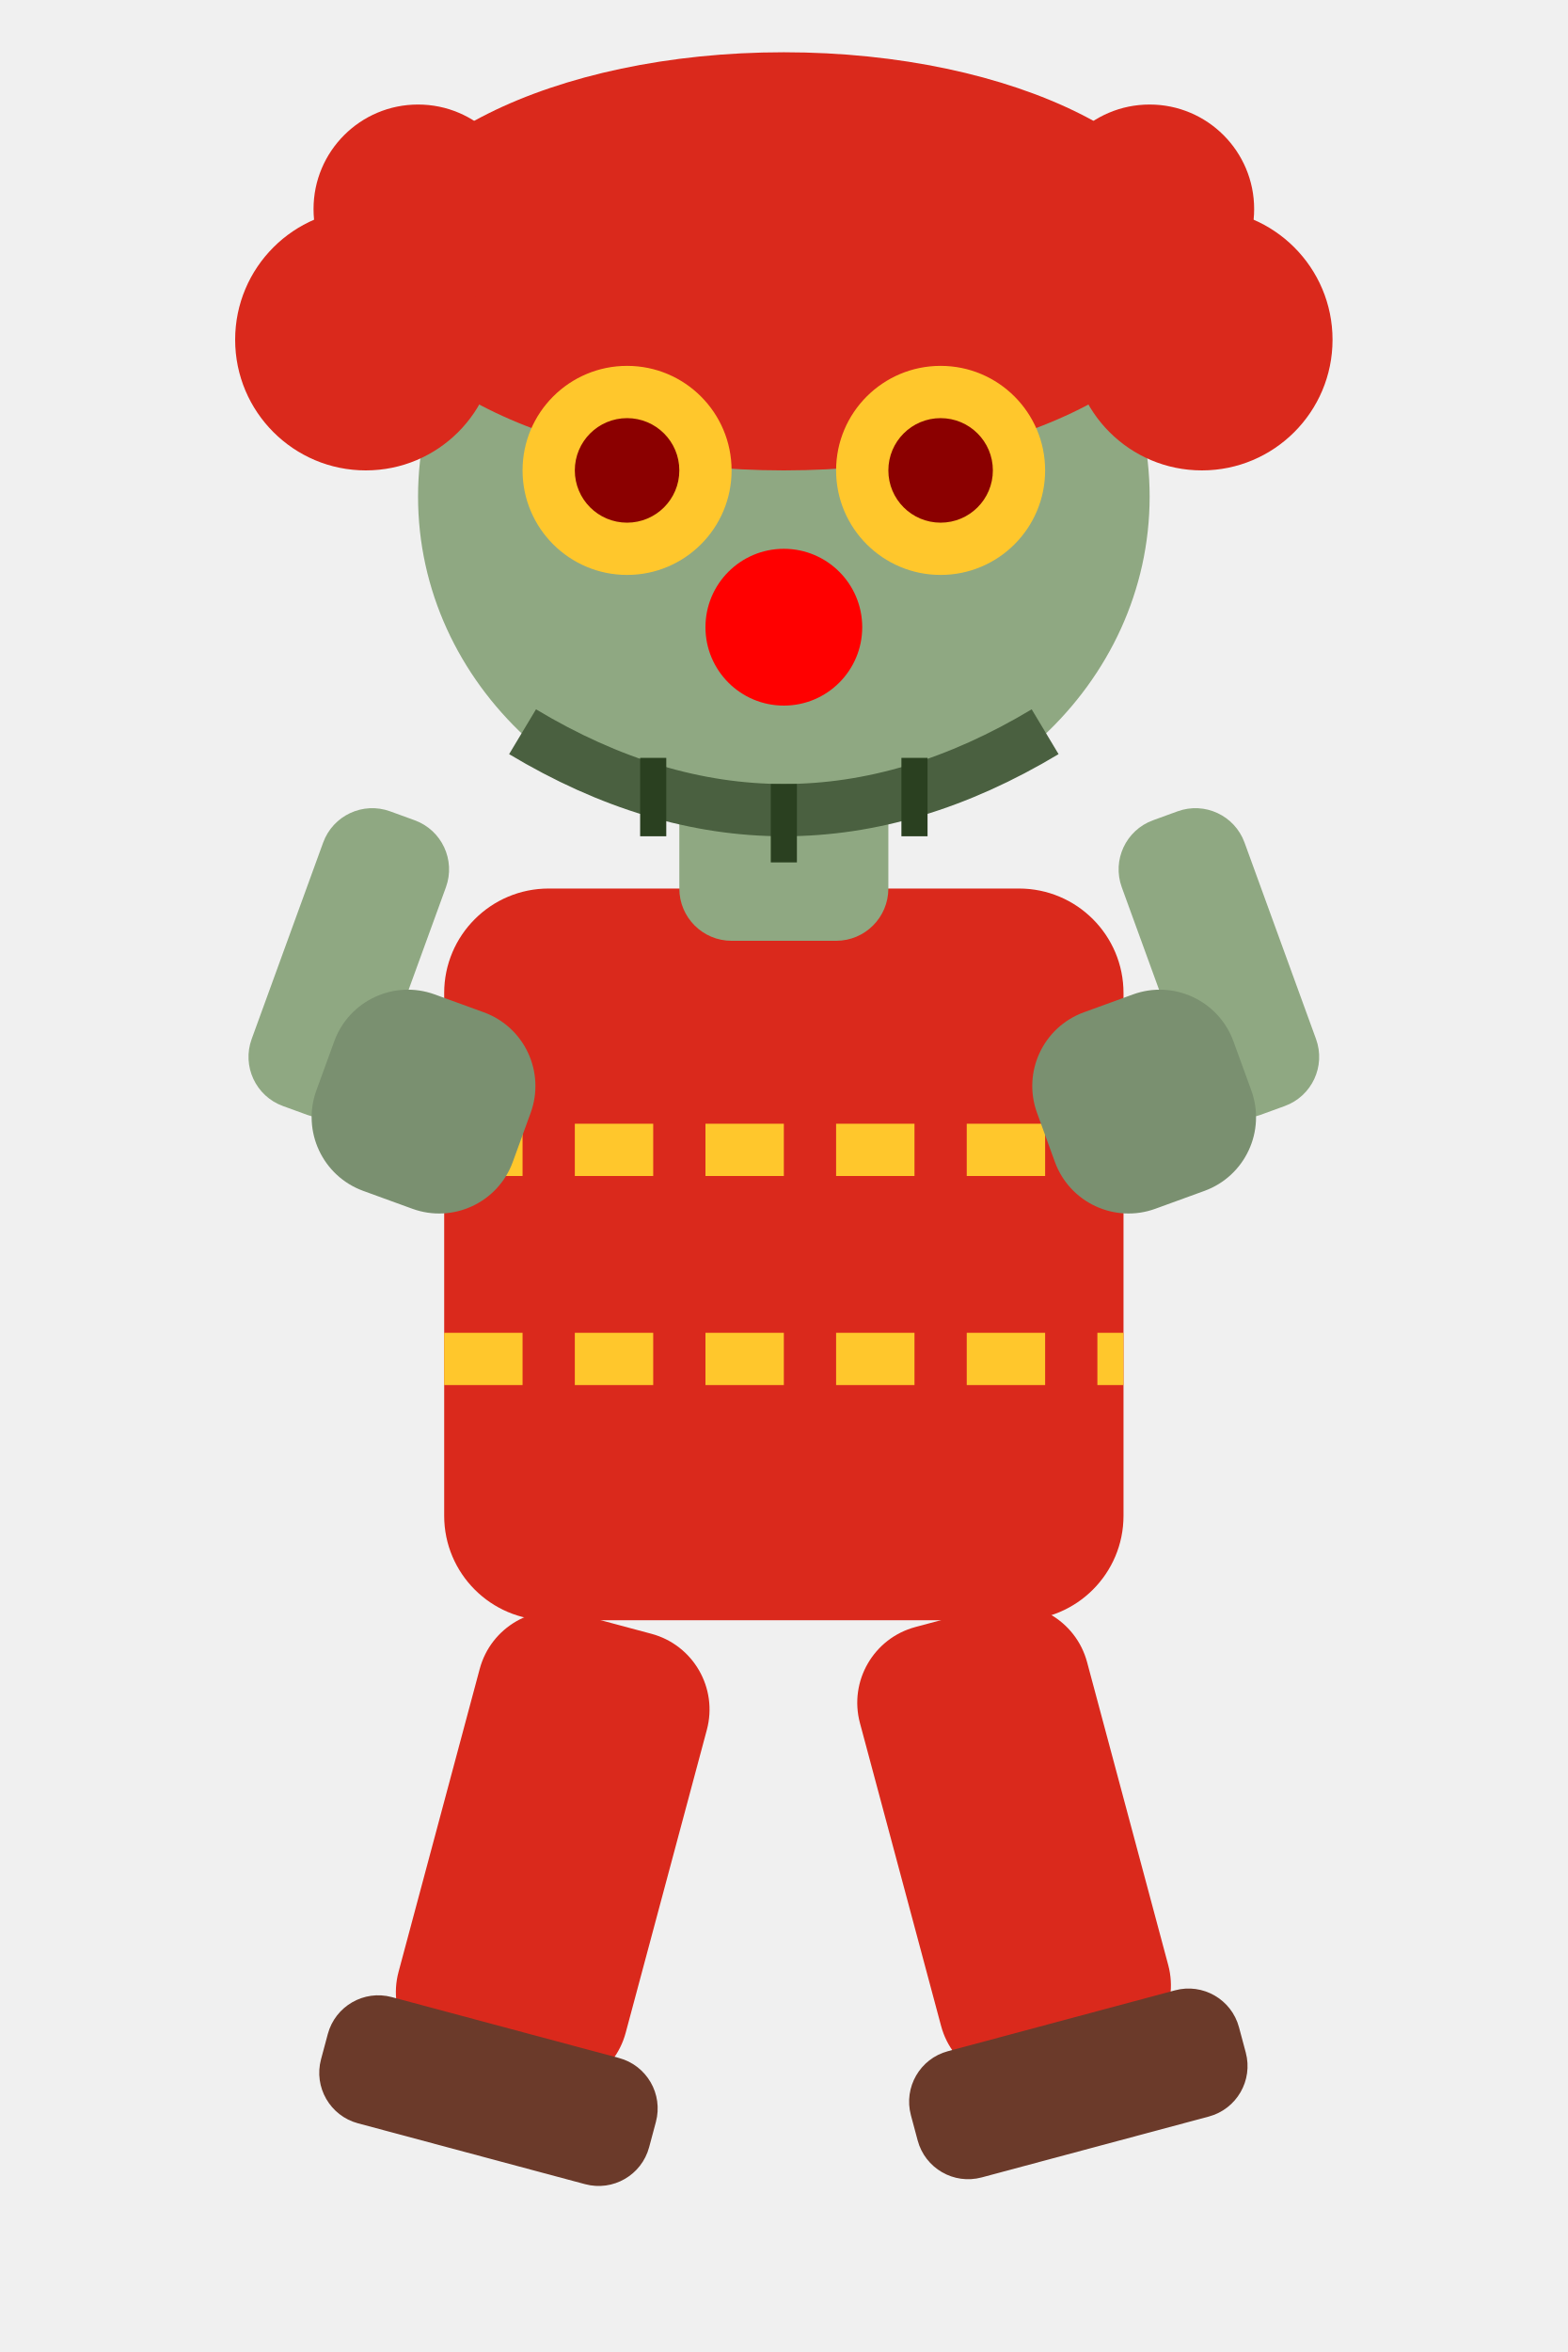
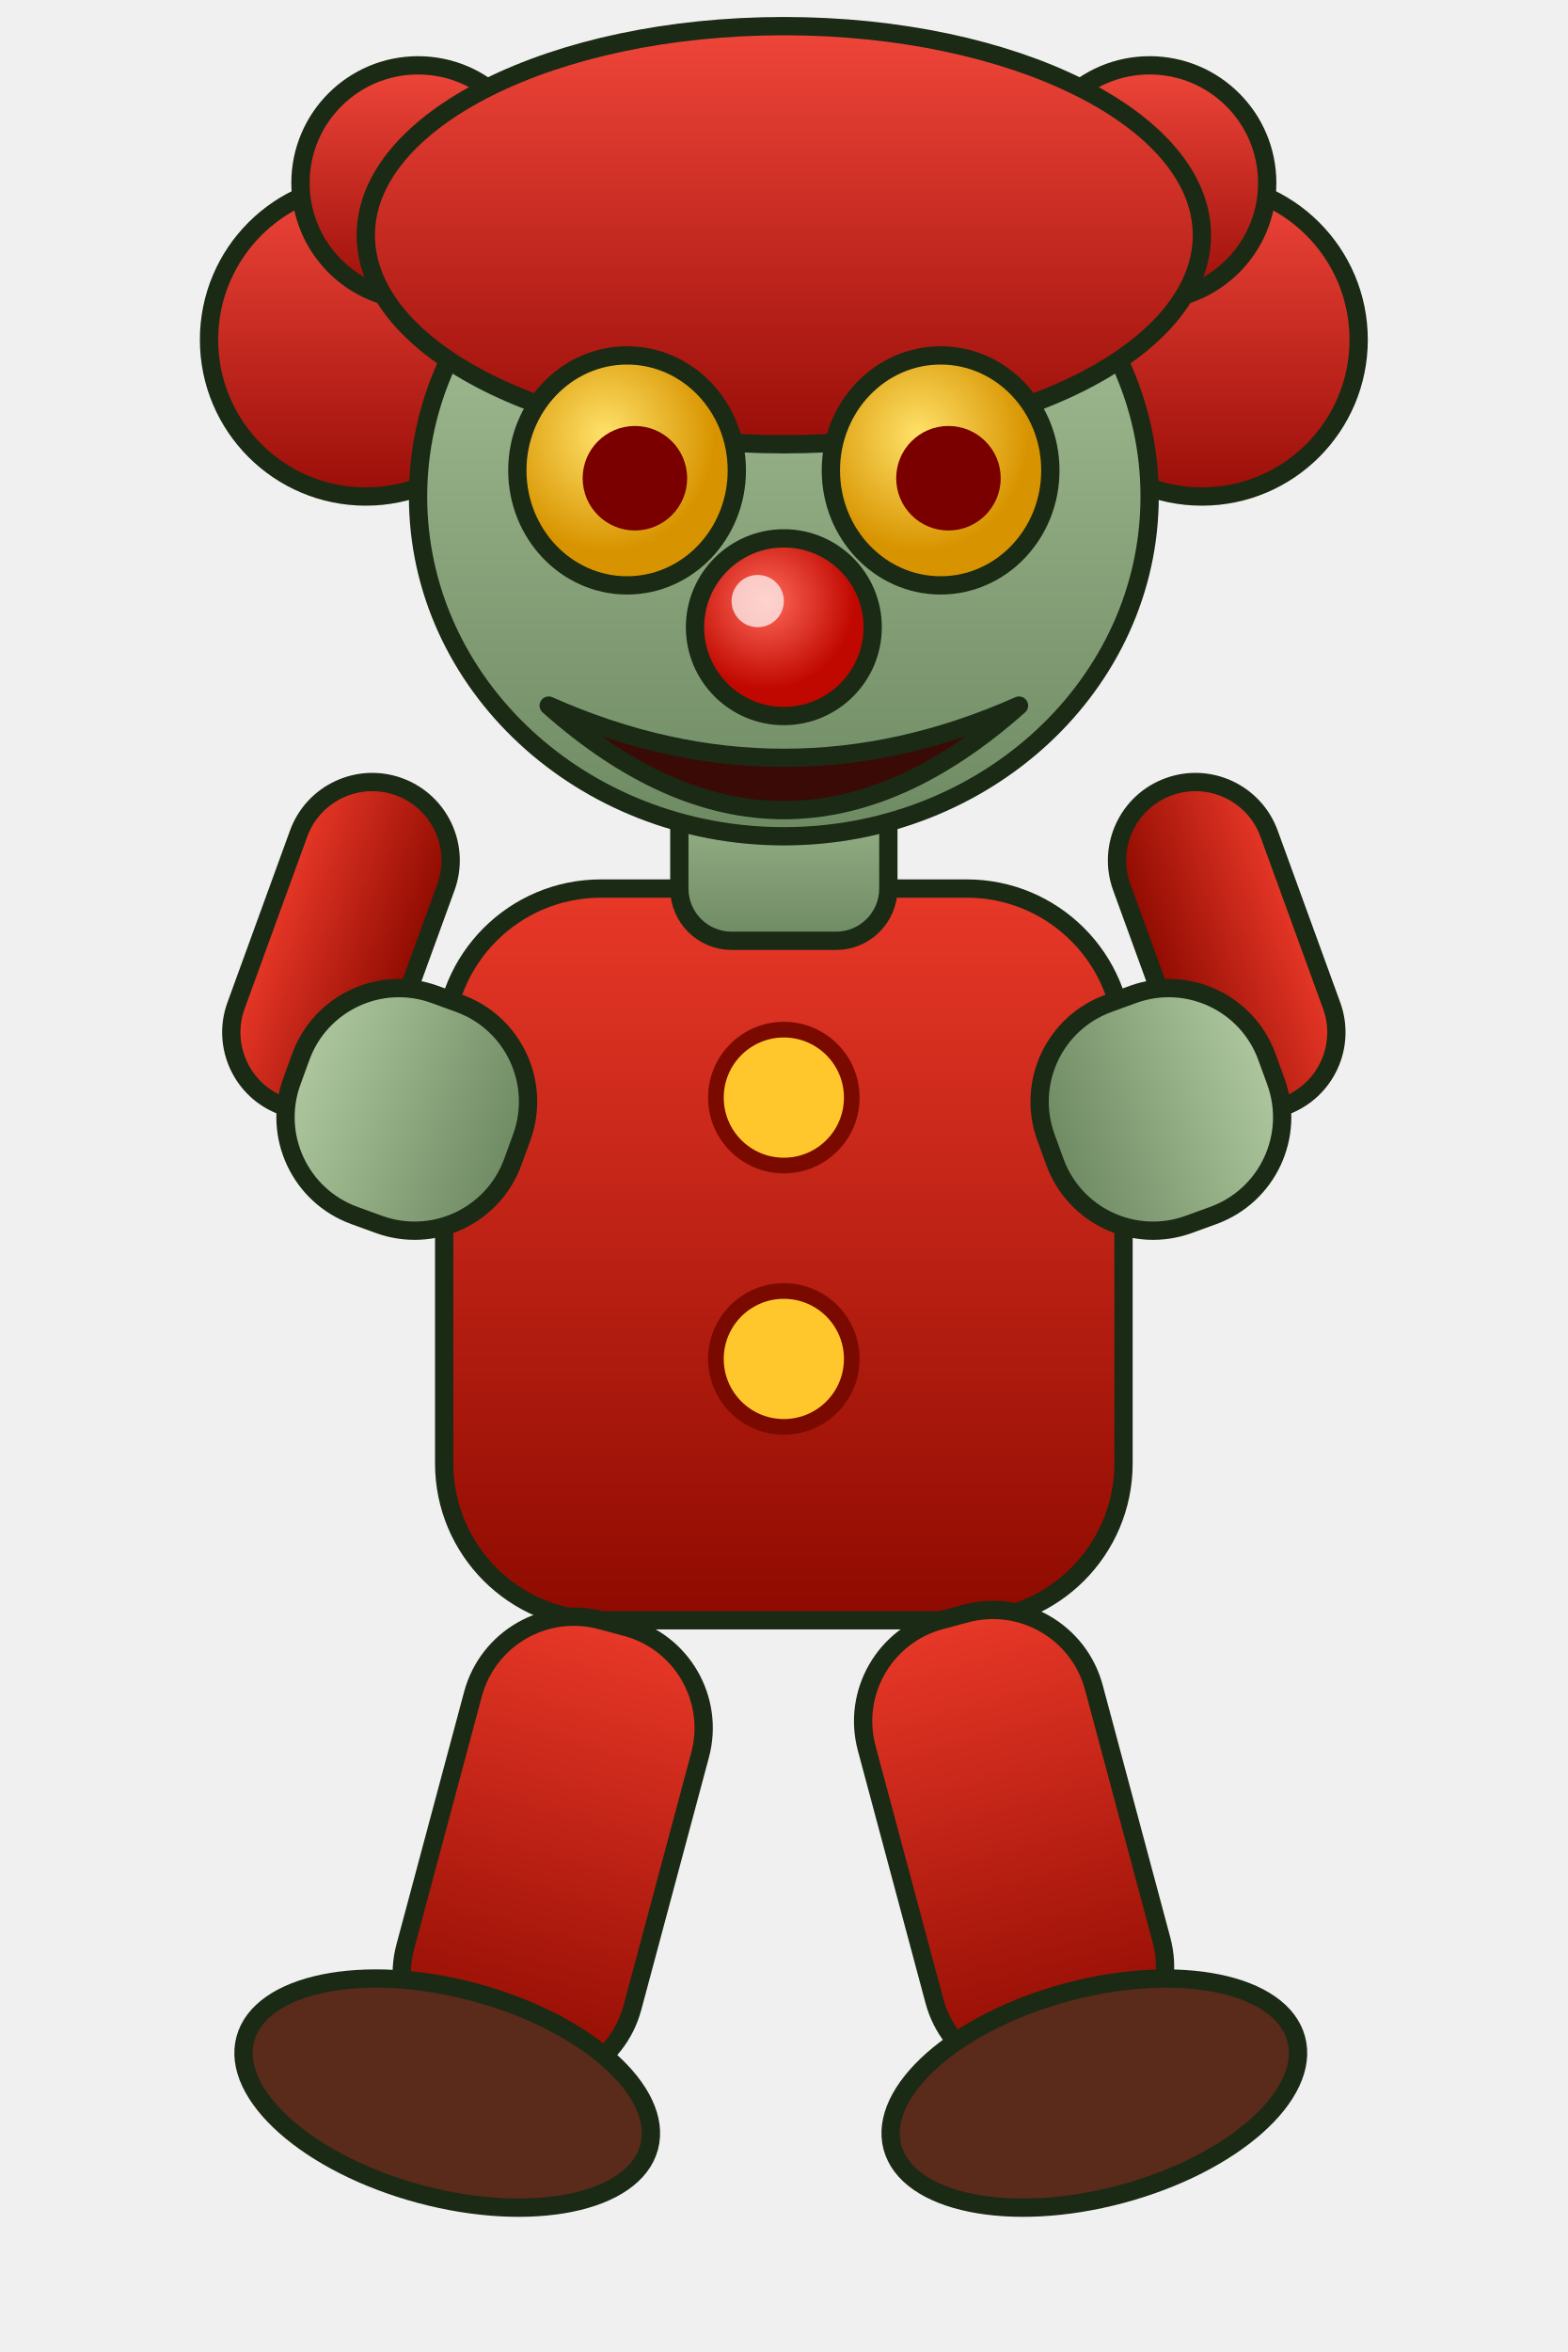
<svg xmlns="http://www.w3.org/2000/svg" width="60" height="90" viewBox="0 0 60 90">
-   <rect x="17" y="34" width="26" height="28" rx="4" fill="#DA291C" />
-   <line x1="17" y1="44" x2="43" y2="44" stroke="#FFC72C" stroke-width="2" stroke-dasharray="3,2" />
-   <line x1="17" y1="52" x2="43" y2="52" stroke="#FFC72C" stroke-width="2" stroke-dasharray="3,2" />
-   <rect x="26" y="28" width="8" height="8" rx="2" fill="#8FA882" />
-   <ellipse cx="30" cy="19" rx="14" ry="13" fill="#8FA882" />
-   <ellipse cx="30" cy="10" rx="16" ry="8" fill="#DA291C" />
-   <circle cx="14" cy="13" r="5" fill="#DA291C" />
-   <circle cx="46" cy="13" r="5" fill="#DA291C" />
-   <circle cx="16" cy="8" r="4" fill="#DA291C" />
-   <circle cx="44" cy="8" r="4" fill="#DA291C" />
-   <ellipse cx="24" cy="18" rx="4" ry="4" fill="#FFC72C" />
-   <ellipse cx="36" cy="18" rx="4" ry="4" fill="#FFC72C" />
-   <circle cx="24" cy="18" r="2" fill="#8B0000" />
-   <circle cx="36" cy="18" r="2" fill="#8B0000" />
-   <circle cx="30" cy="24" r="3" fill="#FF0000" />
-   <path d="M20 28 Q30 34 40 28" stroke="#4A6040" stroke-width="2" fill="none" />
-   <line x1="25" y1="29" x2="25" y2="32" stroke="#2A4020" stroke-width="1" />
-   <line x1="30" y1="30" x2="30" y2="33" stroke="#2A4020" stroke-width="1" />
-   <line x1="35" y1="29" x2="35" y2="32" stroke="#2A4020" stroke-width="1" />
-   <g transform="rotate(-70,11,36)">
-     <rect x="5" y="36" width="12" height="5" rx="2" fill="#8FA882" />
-     <rect x="3" y="39" width="8" height="8" rx="3" fill="#7A9070" />
-   </g>
-   <g transform="rotate(70,49,36)">
-     <rect x="43" y="36" width="12" height="5" rx="2" fill="#8FA882" />
-     <rect x="49" y="39" width="8" height="8" rx="3" fill="#7A9070" />
-   </g>
-   <g transform="rotate(15,23,62)">
-     <rect x="19" y="62" width="9" height="18" rx="3" fill="#DA291C" />
-     <rect x="17" y="78" width="13" height="5" rx="2" fill="#6B3A2A" />
-   </g>
-   <g transform="rotate(-15,36,62)">
-     <rect x="32" y="62" width="9" height="18" rx="3" fill="#DA291C" />
-     <rect x="30" y="78" width="13" height="5" rx="2" fill="#6B3A2A" />
+   <defs>
+     <linearGradient id="cskin" x1="0" y1="0" x2="0" y2="1">
+       <stop offset="0" stop-color="#AEC79E" />
+       <stop offset="1" stop-color="#6E8A62" />
+     </linearGradient>
+     <linearGradient id="chair" x1="0" y1="0" x2="0" y2="1">
+       <stop offset="0" stop-color="#F0463A" />
+       <stop offset="1" stop-color="#9A0E08" />
+     </linearGradient>
+     <linearGradient id="csuit" x1="0" y1="0" x2="0" y2="1">
+       <stop offset="0" stop-color="#E83828" />
+       <stop offset="1" stop-color="#8E0A00" />
+     </linearGradient>
+     <radialGradient id="ceye" cx="0.4" cy="0.35">
+       <stop offset="0" stop-color="#FFE26A" />
+       <stop offset="1" stop-color="#D89400" />
+     </radialGradient>
+     <radialGradient id="cnose" cx="0.4" cy="0.35">
+       <stop offset="0" stop-color="#FF6A5A" />
+       <stop offset="1" stop-color="#C00800" />
+     </radialGradient>
+   </defs>
+   <g stroke="#1A2A14" stroke-width="0.7" stroke-linejoin="round">
+     <rect x="17" y="34" width="26" height="28" rx="6" fill="url(#csuit)" />
+     <circle cx="30" cy="42" r="2.6" fill="#FFC72C" stroke="#7A0A00" stroke-width="0.6" />
+     <circle cx="30" cy="52" r="2.6" fill="#FFC72C" stroke="#7A0A00" stroke-width="0.6" />
+     <rect x="26" y="28" width="8" height="8" rx="2" fill="url(#cskin)" />
+     <circle cx="14" cy="13" r="6" fill="url(#chair)" />
+     <circle cx="46" cy="13" r="6" fill="url(#chair)" />
+     <circle cx="16" cy="7" r="4.5" fill="url(#chair)" />
+     <circle cx="44" cy="7" r="4.5" fill="url(#chair)" />
+     <ellipse cx="30" cy="19" rx="14" ry="13" fill="url(#cskin)" />
+     <ellipse cx="30" cy="9" rx="16" ry="8" fill="url(#chair)" />
+     <ellipse cx="24" cy="18" rx="4.2" ry="4.4" fill="url(#ceye)" />
+     <ellipse cx="36" cy="18" rx="4.2" ry="4.4" fill="url(#ceye)" />
+     <circle cx="24.3" cy="18.3" r="2" fill="#7A0000" stroke="none" />
+     <circle cx="36.3" cy="18.3" r="2" fill="#7A0000" stroke="none" />
+     <circle cx="30" cy="24" r="3.4" fill="url(#cnose)" />
+     <circle cx="29" cy="23" r="1" fill="#fff" opacity="0.7" stroke="none" />
+     <path d="M21 27 Q30 35 39 27 Q30 31 21 27 Z" fill="#3A0A06" />
+     <g transform="rotate(-70,11,36)">
+       <rect x="5" y="35" width="13" height="6" rx="3" fill="url(#csuit)" />
+       <rect x="2" y="38" width="9" height="9" rx="4" fill="url(#cskin)" />
+     </g>
+     <g transform="rotate(70,49,36)">
+       <rect x="42" y="35" width="13" height="6" rx="3" fill="url(#csuit)" />
+       <rect x="49" y="38" width="9" height="9" rx="4" fill="url(#cskin)" />
+     </g>
+     <g transform="rotate(15,23,62)">
+       <rect x="19" y="62" width="9" height="18" rx="4" fill="url(#csuit)" />
+       <ellipse cx="22" cy="81" rx="8" ry="4" fill="#5A2A1A" />
+     </g>
+     <g transform="rotate(-15,36,62)">
+       <rect x="32" y="62" width="9" height="18" rx="4" fill="url(#csuit)" />
+       <ellipse cx="37" cy="81" rx="8" ry="4" fill="#5A2A1A" />
+     </g>
  </g>
</svg>
